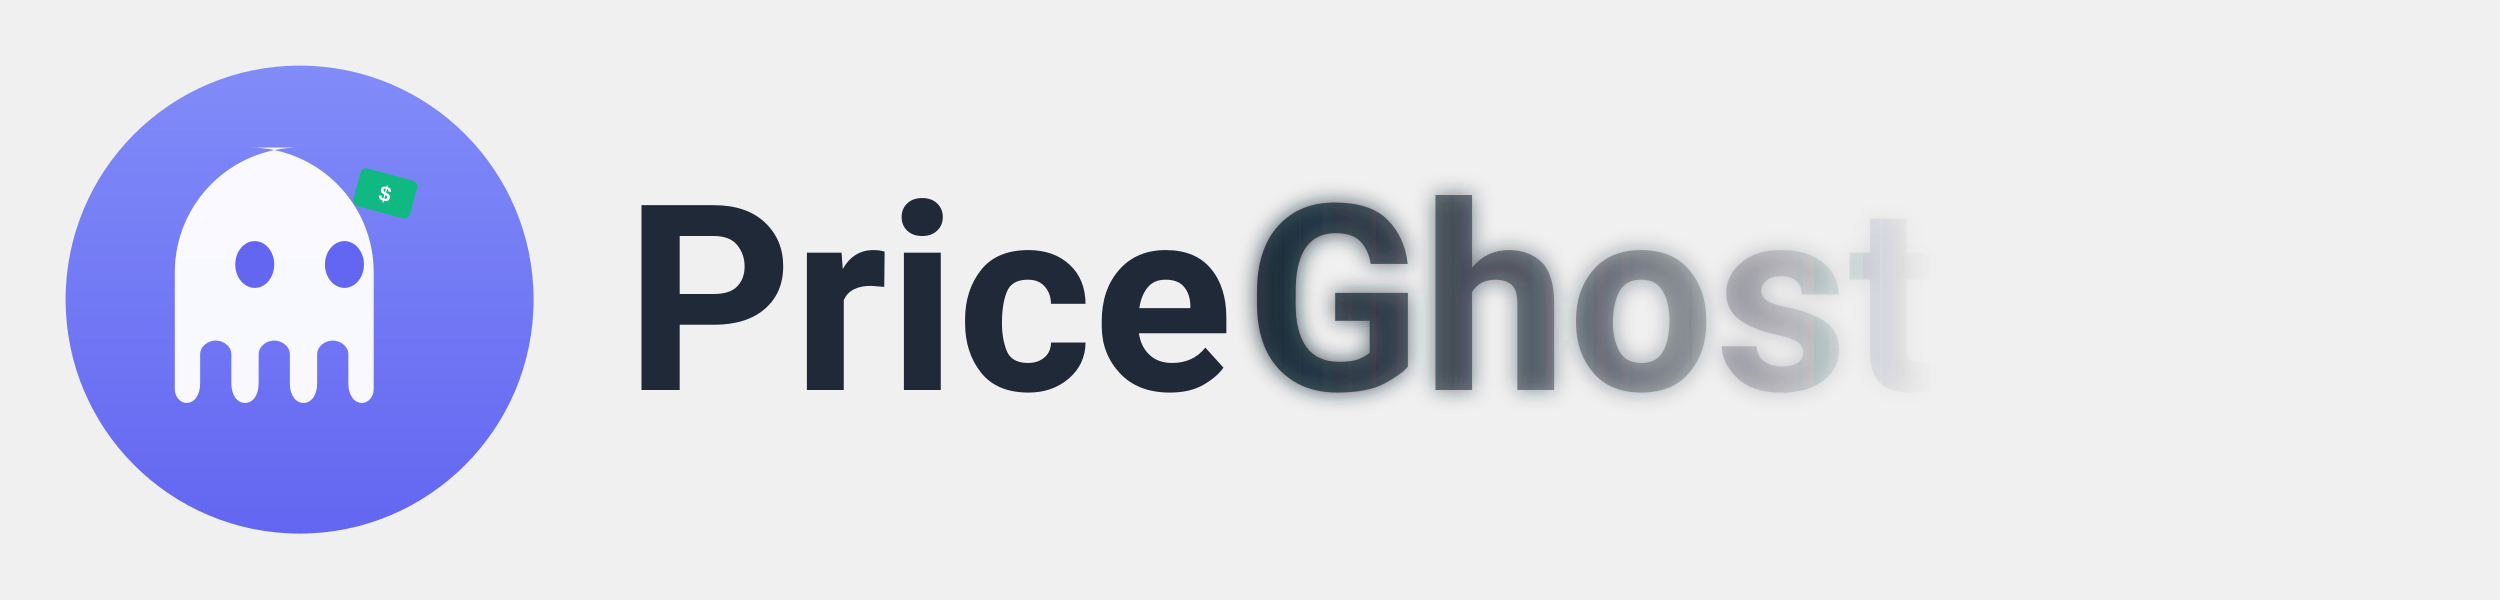
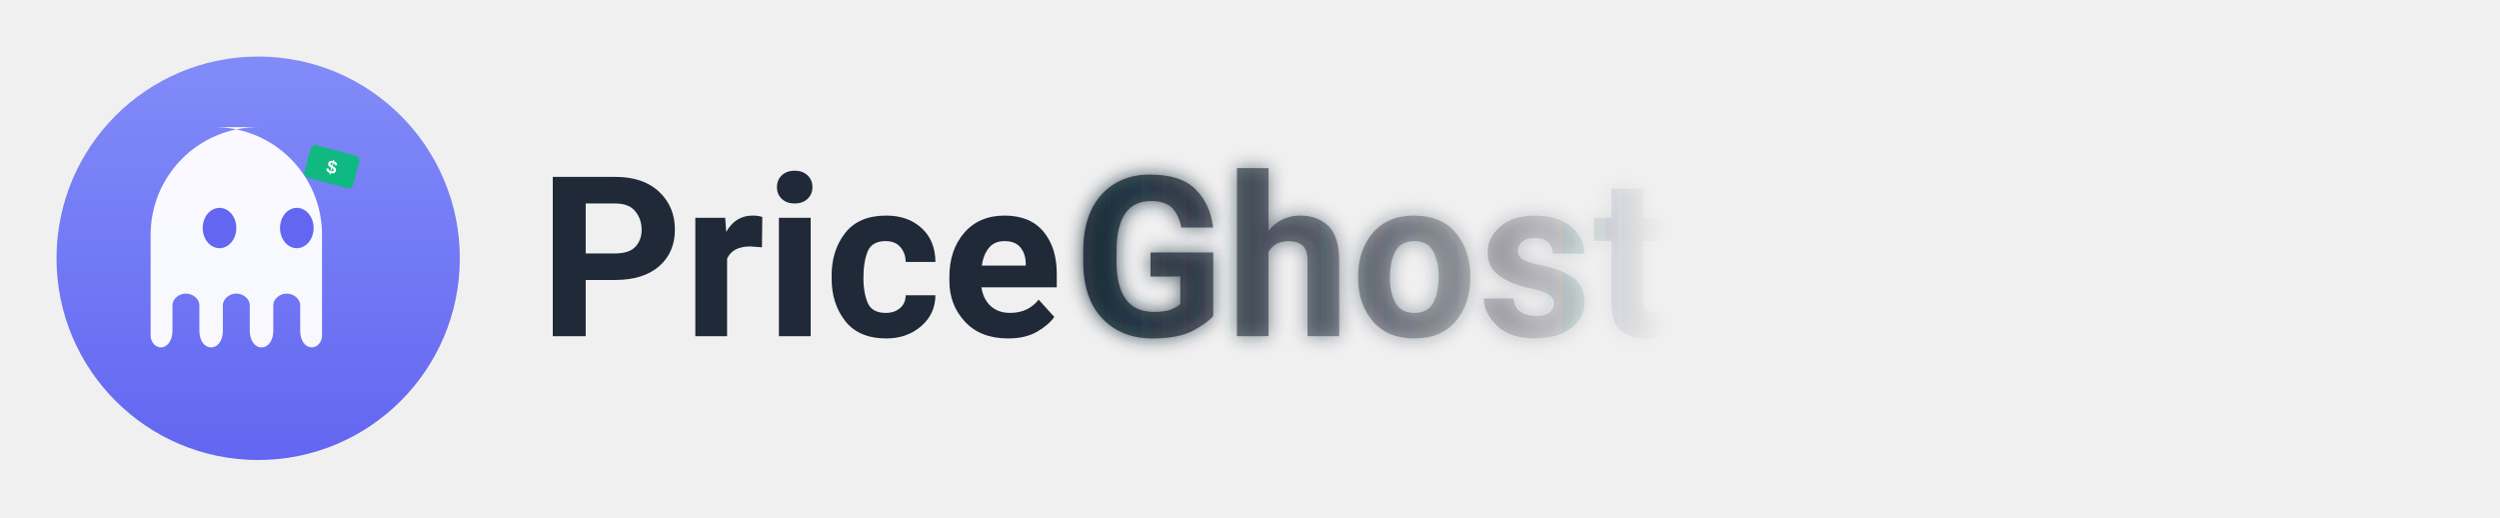
- <svg xmlns="http://www.w3.org/2000/svg" viewBox="0 0 500 120">
+ <svg xmlns="http://www.w3.org/2000/svg" viewBox="0 0 580 120">
  <defs>
    <linearGradient id="ghostGrad" x1="0%" y1="0%" x2="0%" y2="100%">
      <stop offset="0%" style="stop-color:#818cf8" />
      <stop offset="100%" style="stop-color:#6366f1" />
    </linearGradient>
    <linearGradient id="textFade" x1="0%" y1="0%" x2="100%" y2="0%">
      <stop offset="0%" style="stop-color:#1f2937;stop-opacity:0.85" />
      <stop offset="40%" style="stop-color:#1f2937;stop-opacity:0.5" />
      <stop offset="100%" style="stop-color:#1f2937;stop-opacity:0" />
    </linearGradient>
    <filter id="glow" x="-20%" y="-20%" width="140%" height="140%">
      <feGaussianBlur stdDeviation="2" result="coloredBlur" />
      <feMerge>
        <feMergeNode in="coloredBlur" />
        <feMergeNode in="SourceGraphic" />
      </feMerge>
    </filter>
  </defs>
  <g transform="translate(10, 10) scale(0.195)">
    <circle cx="256" cy="256" r="240" fill="url(#ghostGrad)" />
    <path d="M256 100c-70.7 0-128 57.3-128 128v120c0 8 6 14 12 14 8 0 14-8 14-20v-30c0-8 8-14 16-14s16 6 16 14v30c0 12 6 20 14 20s14-8 14-20v-30c0-8 8-14 16-14s16 6 16 14v30c0 12 6 20 14 20s14-8 14-20v-30c0-8 8-14 16-14s16 6 16 14v30c0 12 6 20 14 20 6 0 12-6 12-14V228c0-70.7-57.3-128-128-128z" fill="white" opacity="0.95" />
    <ellipse cx="210" cy="220" rx="20" ry="24" fill="#6366f1" />
    <ellipse cx="302" cy="220" rx="20" ry="24" fill="#6366f1" />
    <g transform="translate(320, 120) rotate(15)">
      <rect x="0" y="0" width="60" height="40" rx="6" fill="#10b981" />
      <text x="30" y="28" text-anchor="middle" fill="white" font-family="Arial, sans-serif" font-size="22" font-weight="bold">$</text>
    </g>
  </g>
  <text x="125" y="78" font-family="system-ui, -apple-system, 'Segoe UI', Roboto, sans-serif" font-size="52" font-weight="700" fill="#1f2937">Price</text>
  <text x="249" y="78" font-family="system-ui, -apple-system, 'Segoe UI', Roboto, sans-serif" font-size="52" font-weight="700" fill="url(#textFade)" filter="url(#glow)">Ghost</text>
</svg>
